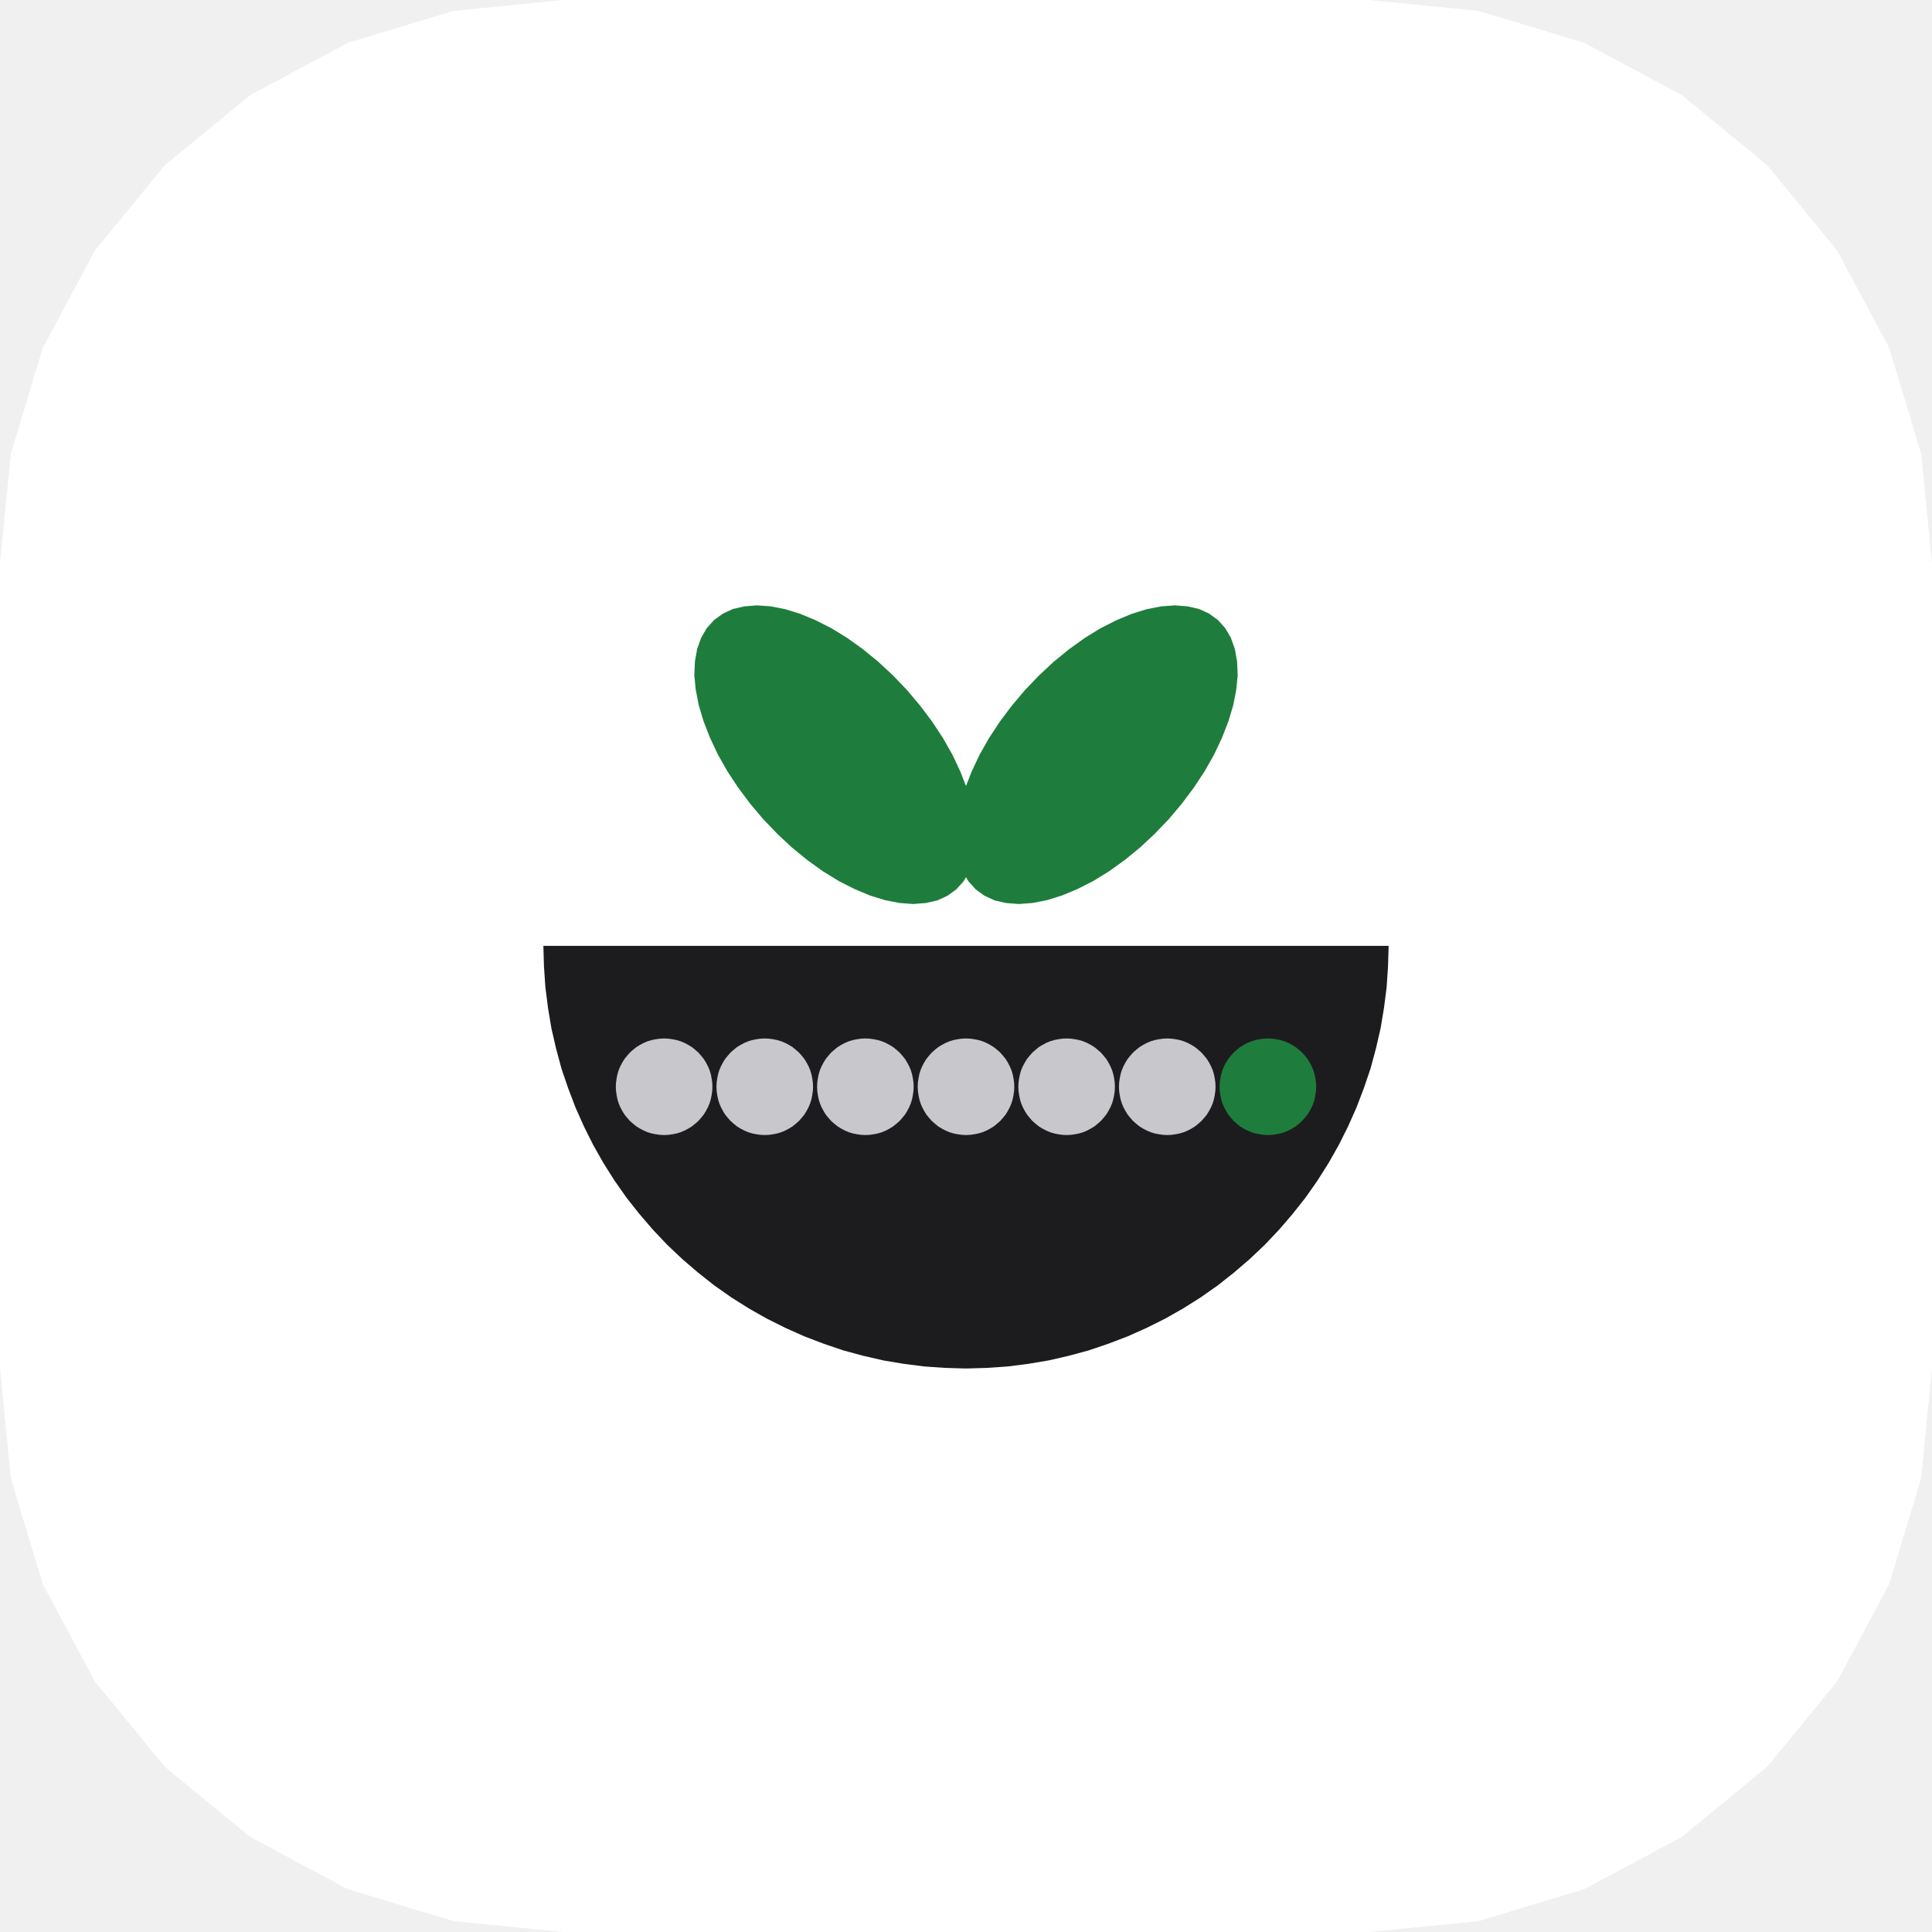
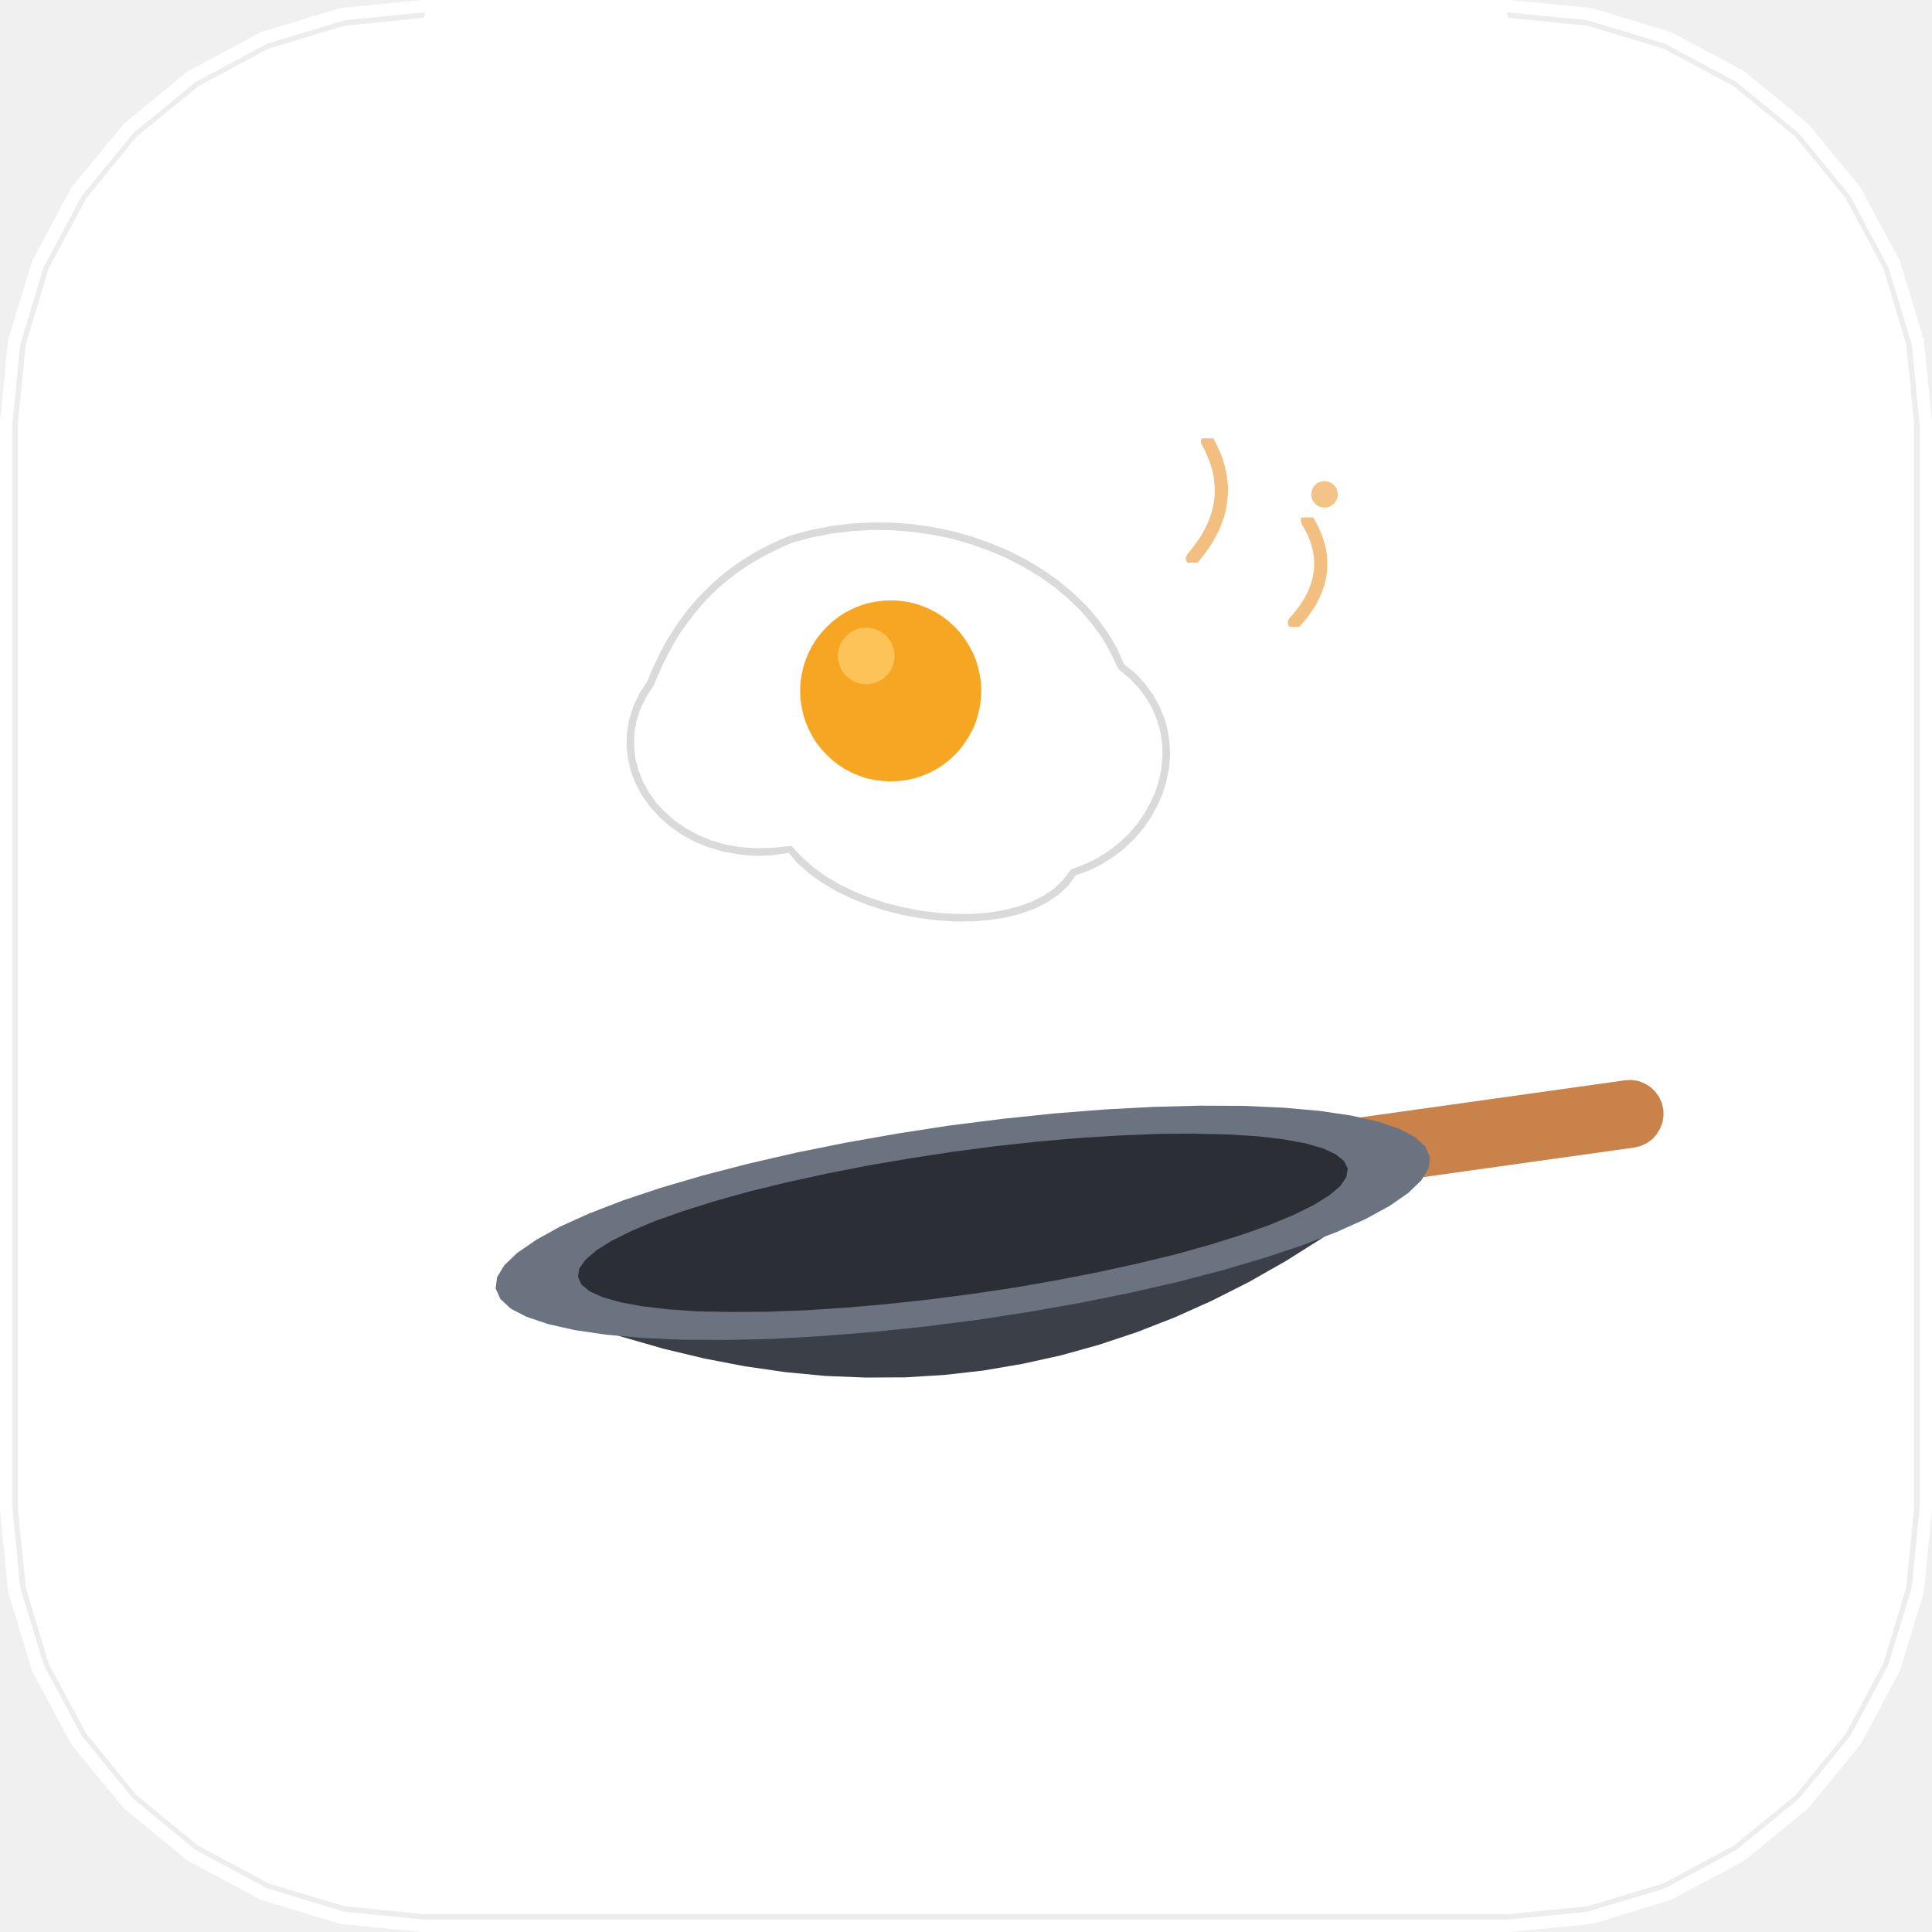
<svg xmlns="http://www.w3.org/2000/svg" viewBox="0 0 96 96" width="96" height="96" role="img" aria-label="每周鲜">
-   <polygon points="68,0 73.46,0.54 78.72,2.13 83.56,4.72 87.8,8.2 91.28,12.44 93.87,17.28 95.46,22.54 96,28 96,68 95.46,73.46 93.87,78.72 91.28,83.56 87.8,87.8 83.56,91.28 78.72,93.87 73.46,95.46 68,96 28,96 22.54,95.46 17.28,93.87 12.44,91.28 8.2,87.8 4.72,83.56 2.13,78.72 0.54,73.46 0,68 0,28 0.54,22.54 2.13,17.28 4.72,12.44 8.2,8.2 12.44,4.72 17.28,2.13 22.54,0.54 28,0" fill="#ffffff" />
-   <polygon points="47.52,44.19 47.08,44.51 46.58,44.74 46.01,44.87 45.38,44.92 44.7,44.87 43.98,44.73 43.24,44.5 42.47,44.18 41.68,43.78 40.9,43.3 40.12,42.74 39.36,42.12 38.63,41.44 37.93,40.71 37.28,39.94 36.68,39.14 36.14,38.32 35.67,37.49 35.28,36.66 34.96,35.84 34.72,35.04 34.57,34.27 34.5,33.55 34.53,32.87 34.64,32.25 34.84,31.69 35.12,31.21 35.48,30.81 35.92,30.49 36.42,30.26 36.99,30.13 37.62,30.08 38.3,30.13 39.02,30.27 39.76,30.5 40.53,30.82 41.32,31.22 42.1,31.7 42.88,32.26 43.64,32.88 44.37,33.56 45.07,34.29 45.72,35.06 46.32,35.86 46.86,36.68 47.33,37.51 47.72,38.34 48.04,39.16 48.28,39.96 48.43,40.73 48.5,41.45 48.47,42.13 48.36,42.75 48.16,43.31 47.88,43.79" fill="#1e7d3c" />
-   <polygon points="60.52,30.81 60.88,31.21 61.16,31.69 61.36,32.25 61.47,32.87 61.5,33.55 61.43,34.27 61.28,35.04 61.04,35.84 60.72,36.66 60.33,37.49 59.86,38.32 59.32,39.14 58.72,39.94 58.07,40.71 57.37,41.44 56.64,42.12 55.88,42.74 55.1,43.3 54.32,43.78 53.53,44.18 52.76,44.5 52.02,44.73 51.3,44.87 50.62,44.92 49.99,44.87 49.42,44.74 48.92,44.51 48.48,44.19 48.12,43.79 47.84,43.31 47.64,42.75 47.53,42.13 47.5,41.45 47.57,40.73 47.72,39.96 47.96,39.16 48.28,38.34 48.67,37.51 49.14,36.68 49.68,35.86 50.28,35.06 50.93,34.29 51.63,33.56 52.36,32.88 53.12,32.26 53.9,31.7 54.68,31.22 55.47,30.82 56.24,30.5 56.98,30.27 57.7,30.13 58.38,30.08 59.01,30.13 59.58,30.26 60.08,30.49" fill="#1e7d3c" />
-   <polygon points="69,47 68.97,48.03 68.9,49.06 68.77,50.08 68.6,51.1 68.37,52.1 68.1,53.1 67.77,54.07 67.4,55.04 66.98,55.98 66.52,56.9 66.01,57.8 65.46,58.67 64.87,59.51 64.23,60.32 63.56,61.1 62.85,61.85 62.1,62.56 61.32,63.23 60.51,63.87 59.67,64.46 58.8,65.01 57.9,65.52 56.98,65.98 56.04,66.4 55.07,66.77 54.1,67.1 53.1,67.37 52.1,67.6 51.08,67.77 50.06,67.9 49.03,67.97 48,68 46.97,67.97 45.94,67.9 44.92,67.77 43.9,67.6 42.9,67.37 41.9,67.1 40.93,66.77 39.96,66.4 39.02,65.98 38.1,65.52 37.2,65.01 36.33,64.46 35.49,63.87 34.68,63.23 33.9,62.56 33.15,61.85 32.44,61.1 31.77,60.32 31.13,59.51 30.54,58.67 29.99,57.8 29.48,56.9 29.02,55.98 28.6,55.04 28.23,54.07 27.9,53.1 27.63,52.1 27.4,51.1 27.23,50.08 27.1,49.06 27.03,48.03 27,47" fill="#1c1c1e" />
-   <polygon points="35.4,54 35.39,54.21 35.36,54.42 35.32,54.62 35.26,54.82 35.18,55.01 35.08,55.2 34.97,55.38 34.84,55.54 34.7,55.7 34.54,55.84 34.38,55.97 34.2,56.08 34.01,56.18 33.82,56.26 33.62,56.32 33.42,56.36 33.21,56.39 33,56.4 32.79,56.39 32.58,56.36 32.38,56.32 32.18,56.26 31.99,56.18 31.8,56.08 31.62,55.97 31.46,55.84 31.3,55.7 31.16,55.54 31.03,55.38 30.92,55.2 30.82,55.01 30.74,54.82 30.68,54.62 30.64,54.42 30.61,54.21 30.6,54 30.61,53.79 30.64,53.58 30.68,53.38 30.74,53.18 30.82,52.99 30.92,52.8 31.03,52.62 31.16,52.46 31.3,52.3 31.46,52.16 31.62,52.03 31.8,51.92 31.99,51.82 32.18,51.74 32.38,51.68 32.58,51.64 32.79,51.61 33,51.6 33.21,51.61 33.42,51.64 33.62,51.68 33.82,51.74 34.01,51.82 34.2,51.92 34.38,52.03 34.54,52.16 34.7,52.3 34.84,52.46 34.97,52.62 35.08,52.8 35.18,52.99 35.26,53.18 35.32,53.38 35.36,53.58 35.39,53.79" fill="#c7c7cc" />
-   <polygon points="40.4,54 40.39,54.21 40.36,54.42 40.32,54.62 40.26,54.82 40.18,55.01 40.08,55.2 39.97,55.38 39.84,55.54 39.7,55.7 39.54,55.84 39.38,55.97 39.2,56.08 39.01,56.18 38.82,56.26 38.62,56.32 38.42,56.36 38.21,56.39 38,56.4 37.79,56.39 37.58,56.36 37.38,56.32 37.18,56.26 36.99,56.18 36.8,56.08 36.62,55.97 36.46,55.84 36.3,55.7 36.16,55.54 36.03,55.38 35.92,55.2 35.82,55.01 35.74,54.82 35.68,54.62 35.64,54.42 35.61,54.21 35.6,54 35.61,53.79 35.64,53.58 35.68,53.38 35.74,53.18 35.82,52.99 35.92,52.8 36.03,52.62 36.16,52.46 36.3,52.3 36.46,52.16 36.62,52.03 36.8,51.92 36.99,51.82 37.18,51.74 37.38,51.68 37.58,51.64 37.79,51.61 38,51.6 38.21,51.61 38.42,51.64 38.62,51.68 38.82,51.74 39.01,51.82 39.2,51.92 39.38,52.03 39.54,52.16 39.7,52.3 39.84,52.46 39.97,52.62 40.08,52.8 40.18,52.99 40.26,53.18 40.32,53.38 40.36,53.58 40.39,53.79" fill="#c7c7cc" />
-   <polygon points="45.4,54 45.39,54.21 45.36,54.42 45.32,54.62 45.26,54.82 45.18,55.01 45.08,55.2 44.97,55.38 44.84,55.54 44.7,55.7 44.54,55.84 44.38,55.97 44.2,56.08 44.01,56.18 43.82,56.26 43.62,56.32 43.42,56.36 43.21,56.39 43,56.4 42.79,56.39 42.58,56.36 42.38,56.32 42.18,56.26 41.99,56.18 41.8,56.08 41.62,55.97 41.46,55.84 41.3,55.7 41.16,55.54 41.03,55.38 40.92,55.2 40.82,55.01 40.74,54.82 40.68,54.62 40.64,54.42 40.61,54.21 40.6,54 40.61,53.79 40.64,53.58 40.68,53.38 40.74,53.18 40.82,52.99 40.92,52.8 41.03,52.62 41.16,52.46 41.3,52.3 41.46,52.16 41.62,52.03 41.8,51.92 41.99,51.82 42.18,51.74 42.38,51.68 42.58,51.64 42.79,51.61 43,51.6 43.21,51.61 43.42,51.64 43.62,51.68 43.82,51.74 44.01,51.82 44.2,51.92 44.38,52.03 44.54,52.16 44.7,52.3 44.84,52.46 44.97,52.62 45.08,52.8 45.18,52.99 45.26,53.18 45.32,53.38 45.36,53.58 45.39,53.79" fill="#c7c7cc" />
-   <polygon points="50.4,54 50.39,54.21 50.36,54.42 50.32,54.62 50.26,54.82 50.18,55.01 50.08,55.2 49.97,55.38 49.84,55.54 49.7,55.7 49.54,55.84 49.38,55.97 49.2,56.08 49.01,56.18 48.82,56.26 48.62,56.32 48.42,56.36 48.21,56.39 48,56.4 47.79,56.39 47.58,56.36 47.38,56.32 47.18,56.26 46.99,56.18 46.8,56.08 46.62,55.97 46.46,55.84 46.3,55.7 46.16,55.54 46.03,55.38 45.92,55.2 45.82,55.01 45.74,54.82 45.68,54.62 45.64,54.42 45.61,54.21 45.6,54 45.61,53.79 45.64,53.58 45.68,53.38 45.74,53.18 45.82,52.99 45.92,52.8 46.03,52.62 46.16,52.46 46.3,52.3 46.46,52.16 46.62,52.03 46.8,51.92 46.99,51.82 47.18,51.74 47.38,51.68 47.58,51.64 47.79,51.61 48,51.6 48.21,51.61 48.42,51.64 48.62,51.68 48.82,51.74 49.01,51.82 49.2,51.92 49.38,52.03 49.54,52.16 49.7,52.3 49.84,52.46 49.97,52.62 50.08,52.8 50.18,52.99 50.26,53.18 50.32,53.38 50.36,53.58 50.39,53.79" fill="#c7c7cc" />
-   <polygon points="55.4,54 55.39,54.21 55.36,54.42 55.32,54.62 55.26,54.82 55.18,55.01 55.08,55.2 54.97,55.38 54.84,55.54 54.7,55.7 54.54,55.84 54.38,55.97 54.2,56.08 54.01,56.18 53.82,56.26 53.62,56.32 53.42,56.36 53.21,56.39 53,56.4 52.79,56.39 52.58,56.36 52.38,56.32 52.18,56.26 51.99,56.18 51.8,56.08 51.62,55.97 51.46,55.84 51.3,55.7 51.16,55.54 51.03,55.38 50.92,55.2 50.82,55.01 50.74,54.82 50.68,54.62 50.64,54.42 50.61,54.21 50.6,54 50.61,53.79 50.64,53.58 50.68,53.38 50.74,53.18 50.82,52.99 50.92,52.8 51.03,52.62 51.16,52.46 51.3,52.3 51.46,52.16 51.62,52.03 51.8,51.92 51.99,51.82 52.18,51.74 52.38,51.68 52.58,51.64 52.79,51.61 53,51.6 53.21,51.61 53.42,51.64 53.62,51.68 53.82,51.74 54.01,51.82 54.2,51.92 54.38,52.03 54.54,52.16 54.7,52.3 54.84,52.46 54.97,52.62 55.08,52.8 55.18,52.99 55.26,53.18 55.32,53.38 55.36,53.58 55.39,53.79" fill="#c7c7cc" />
-   <polygon points="60.4,54 60.39,54.21 60.36,54.42 60.32,54.62 60.26,54.82 60.18,55.01 60.08,55.2 59.97,55.38 59.84,55.54 59.7,55.7 59.54,55.84 59.38,55.97 59.2,56.08 59.01,56.18 58.82,56.26 58.62,56.32 58.42,56.36 58.21,56.39 58,56.4 57.79,56.39 57.58,56.36 57.38,56.32 57.18,56.26 56.99,56.18 56.8,56.08 56.62,55.97 56.46,55.84 56.3,55.7 56.16,55.54 56.03,55.38 55.92,55.2 55.82,55.01 55.74,54.82 55.68,54.62 55.64,54.42 55.61,54.21 55.6,54 55.61,53.79 55.64,53.58 55.68,53.38 55.74,53.18 55.82,52.99 55.92,52.8 56.03,52.62 56.16,52.46 56.3,52.3 56.46,52.16 56.62,52.03 56.8,51.92 56.99,51.82 57.18,51.74 57.38,51.68 57.58,51.64 57.79,51.61 58,51.6 58.21,51.61 58.42,51.64 58.62,51.68 58.82,51.74 59.01,51.82 59.2,51.92 59.38,52.03 59.54,52.16 59.7,52.3 59.84,52.46 59.97,52.62 60.08,52.8 60.18,52.99 60.26,53.18 60.32,53.38 60.36,53.58 60.39,53.79" fill="#c7c7cc" />
-   <polygon points="65.4,54 65.39,54.21 65.36,54.42 65.32,54.62 65.26,54.82 65.18,55.01 65.08,55.2 64.97,55.38 64.84,55.54 64.7,55.7 64.54,55.84 64.38,55.97 64.2,56.08 64.01,56.18 63.82,56.26 63.62,56.32 63.42,56.36 63.21,56.39 63,56.4 62.79,56.39 62.58,56.36 62.38,56.32 62.18,56.26 61.99,56.18 61.8,56.08 61.62,55.97 61.46,55.84 61.3,55.7 61.16,55.54 61.03,55.38 60.92,55.2 60.82,55.01 60.74,54.82 60.68,54.62 60.64,54.42 60.61,54.21 60.6,54 60.61,53.79 60.64,53.58 60.68,53.38 60.74,53.18 60.82,52.99 60.92,52.8 61.03,52.62 61.16,52.46 61.3,52.3 61.46,52.16 61.62,52.03 61.8,51.92 61.99,51.82 62.18,51.74 62.38,51.68 62.58,51.64 62.79,51.61 63,51.6 63.21,51.61 63.42,51.64 63.62,51.68 63.82,51.74 64.01,51.82 64.2,51.92 64.38,52.03 64.54,52.16 64.7,52.3 64.84,52.46 64.97,52.62 65.08,52.8 65.18,52.99 65.26,53.18 65.32,53.38 65.36,53.58 65.39,53.79" fill="#1e7d3c" />
+   <polygon points="75,0 79.1,0.4 83.04,1.6 86.67,3.54 89.85,6.15 92.46,9.33 94.4,12.96 95.6,16.9 96,21 96,75 95.6,79.1 94.4,83.04 92.46,86.67 89.85,89.85 86.67,92.46 83.04,94.4 79.1,95.6 75,96 21,96 16.9,95.6 12.96,94.4 9.33,92.46 6.15,89.85 3.54,86.67 1.6,83.04 0.4,79.1 0,75 0,21 0.4,16.9 1.6,12.96 3.54,9.33 6.15,6.15 9.33,3.54 12.96,1.6 16.9,0.4 21,0" fill="#ffffff" />
+   <polygon points="74.86,0.61 78.86,1 82.72,2.17 86.27,4.07 89.38,6.62 91.93,9.73 93.83,13.28 95,17.14 95.39,21.14 95.39,74.86 95,78.86 93.83,82.72 91.93,86.27 89.38,89.38 86.27,91.93 82.72,93.83 78.86,95 74.86,95.39 21.14,95.39 17.14,95 13.28,93.83 9.73,91.93 6.62,89.38 4.07,86.27 2.17,82.72 1,78.86 0.61,74.86 0.61,21.14 1,17.14 2.17,13.28 4.07,9.73 6.62,6.62 9.73,4.07 13.28,2.17 17.14,1 21.14,0.61 21.05,0.89 17.11,1.28 13.33,2.42 9.85,4.29 6.79,6.79 4.29,9.85 2.42,13.33 1.28,17.11 0.89,21.05 0.89,74.95 1.28,78.89 2.42,82.67 4.29,86.15 6.79,89.21 9.85,91.71 13.33,93.58 17.11,94.72 21.05,95.11 74.95,95.11 78.89,94.72 82.67,93.58 86.15,91.71 89.21,89.21 91.71,86.15 93.58,82.67 94.72,78.89 95.11,74.95 95.11,21.05 94.72,17.11 93.58,13.33 91.71,9.85 89.21,6.79 86.15,4.29 82.67,2.42 78.89,1.28 74.95,0.89" fill="#ededed" />
+   <polygon points="80.74,53.68 81.07,53.66 81.4,53.71 81.71,53.83 81.99,54 82.23,54.22 82.43,54.49 82.57,54.79 82.65,55.11 82.65,55.11 82.66,55.44 82.61,55.77 82.49,56.08 82.32,56.36 82.1,56.61 81.83,56.8 81.53,56.94 81.21,57.02 64.87,59.31 64.54,59.33 64.21,59.28 63.9,59.16 63.62,58.99 63.38,58.77 63.18,58.5 63.04,58.2 62.96,57.88 62.96,57.88 62.95,57.55 63,57.22 63.12,56.91 63.29,56.63 63.51,56.38 63.78,56.19 64.08,56.05 64.4,55.97" fill="#c9824a" />
+   <polygon points="24.63,64.02 26.73,64.92 28.82,65.72 30.89,66.42 32.94,67.01 34.98,67.5 37.01,67.89 39.02,68.18 41.02,68.37 43.01,68.45 44.98,68.44 46.93,68.32 48.87,68.1 50.8,67.77 52.71,67.35 54.61,66.82 56.5,66.19 58.37,65.46 60.22,64.63 62.06,63.7 63.89,62.66 65.7,61.52 67.5,60.28 69.28,58.94 71.05,57.5" fill="#3b4048" />
+   <polygon points="71.05,57.5 70.98,58.06 70.62,58.66 69.97,59.28 69.05,59.92 67.86,60.57 66.41,61.22 64.73,61.87 62.84,62.5 60.77,63.11 58.52,63.7 56.15,64.24 53.67,64.74 51.12,65.19 48.52,65.59 45.92,65.92 43.34,66.19 40.82,66.39 38.38,66.53 36.07,66.58 33.9,66.57 31.91,66.48 30.12,66.32 28.55,66.09 27.23,65.79 26.16,65.43 25.37,65.02 24.86,64.54 24.63,64.02 24.7,63.46 25.06,62.87 25.71,62.25 26.64,61.61 27.83,60.95 29.27,60.3 30.95,59.65 32.84,59.02 34.92,58.41 37.16,57.83 39.54,57.28 42.02,56.78 44.57,56.33 47.16,55.93 49.77,55.6 52.35,55.33 54.87,55.13 57.3,55 59.62,54.94 61.78,54.95 63.78,55.04 65.57,55.2 67.13,55.43 68.46,55.73 69.53,56.09 70.32,56.51 70.83,56.98" fill="#6b7280" />
+   <polygon points="66.97,58.07 66.9,58.49 66.6,58.93 66.06,59.39 65.29,59.87 64.3,60.36 63.1,60.86 61.72,61.35 60.16,61.84 58.44,62.32 56.59,62.77 54.63,63.2 52.58,63.6 50.48,63.97 48.34,64.29 46.19,64.57 44.07,64.8 41.99,64.98 39.99,65.11 38.09,65.18 36.31,65.19 34.67,65.16 33.2,65.06 31.91,64.91 30.83,64.71 29.96,64.46 29.31,64.17 28.89,63.83 28.72,63.45 28.78,63.04 29.09,62.6 29.63,62.13 30.4,61.65 31.39,61.16 32.58,60.66 33.97,60.17 35.53,59.68 37.25,59.2 39.1,58.75 41.06,58.32 43.1,57.92 45.21,57.56 47.35,57.23 49.49,56.95 51.62,56.72 53.69,56.54 55.69,56.42 57.6,56.34 59.38,56.33 61.02,56.37 62.49,56.46 63.77,56.61 64.86,56.81 65.73,57.06 66.38,57.36 66.79,57.7" fill="#2b2f35" />
+   <polygon points="59.5,27.96 59.77,27.64 60.01,27.31 60.23,26.98 60.42,26.64 60.59,26.31 60.72,25.97 60.84,25.63 60.92,25.28 60.98,24.93 61.01,24.58 61.02,24.23 60.99,23.88 60.94,23.53 60.86,23.18 60.76,22.83 60.63,22.48 60.47,22.13 60.29,21.78 59.71,21.78 59.67,21.91 59.69,22.04 59.75,22.15 59.85,22.23 59.97,22.26 60.1,22.25 60.21,22.19 60.29,22.09 59.71,22.09 59.88,22.41 60.02,22.73 60.14,23.04 60.23,23.34 60.3,23.65 60.34,23.95 60.36,24.25 60.36,24.55 60.33,24.85 60.28,25.15 60.21,25.44 60.11,25.74 59.99,26.04 59.84,26.34 59.67,26.64 59.47,26.93 59.25,27.23 59,27.54 59.5,27.54 59.4,27.46 59.28,27.42 59.15,27.44 59.04,27.5 58.96,27.6 58.92,27.72 58.94,27.85 59,27.96" fill="#f2b872" opacity="0.9" />
+   <polygon points="64.56,31.15 64.8,30.88 65.03,30.59 65.23,30.3 65.41,30.01 65.56,29.71 65.69,29.41 65.8,29.11 65.87,28.8 65.93,28.5 65.95,28.19 65.95,27.88 65.93,27.56 65.88,27.25 65.8,26.94 65.7,26.63 65.57,26.32 65.42,26.01 65.25,25.71 64.68,25.71 64.64,25.83 64.65,25.96 64.71,26.08 64.81,26.16 64.93,26.2 65.06,26.19 65.17,26.13 65.25,26.04 64.68,26.04 64.84,26.32 64.98,26.59 65.09,26.86 65.17,27.12 65.24,27.38 65.28,27.64 65.3,27.9 65.3,28.16 65.28,28.41 65.23,28.66 65.17,28.92 65.08,29.17 64.97,29.43 64.84,29.68 64.68,29.94 64.5,30.2 64.3,30.46 64.07,30.72 64.56,30.72 64.46,30.64 64.33,30.61 64.21,30.63 64.1,30.69 64.02,30.79 63.99,30.92 64,31.04 64.07,31.15" fill="#f2b872" opacity="0.9" />
+   <polygon points="66.47,24.56 66.47,24.62 66.46,24.68 66.45,24.73 66.43,24.79 66.41,24.84 66.38,24.89 66.35,24.94 66.32,24.98 66.28,25.03 66.23,25.07 66.19,25.1 66.14,25.13 66.09,25.16 66.04,25.18 65.98,25.2 65.93,25.21 65.87,25.22 65.81,25.22 65.76,25.22 65.7,25.21 65.64,25.2 65.59,25.18 65.54,25.16 65.48,25.13 65.44,25.1 65.39,25.07 65.35,25.03 65.31,24.98 65.27,24.94 65.24,24.89 65.22,24.84 65.2,24.79 65.18,24.73 65.17,24.68 65.16,24.62 65.16,24.56 65.16,24.51 65.17,24.45 65.18,24.39 65.2,24.34 65.22,24.29 65.24,24.23 65.27,24.19 65.31,24.14 65.35,24.1 65.39,24.06 65.44,24.02 65.48,23.99 65.54,23.97 65.59,23.95 65.64,23.93 65.7,23.92 65.76,23.91 65.81,23.91 65.87,23.91 65.93,23.92 65.98,23.93 66.04,23.95 66.09,23.97 66.14,23.99 66.19,24.02 66.23,24.06 66.28,24.1 66.32,24.14 66.35,24.19 66.38,24.23 66.41,24.29 66.43,24.34 66.45,24.39 66.46,24.45 66.47,24.51" fill="#f2b872" opacity="0.85" />
+   <polygon points="39.3,26.79 40.31,26.52 41.32,26.32 42.34,26.2 43.36,26.15 44.37,26.16 45.38,26.24 46.37,26.39 47.34,26.59 48.29,26.86 49.21,27.18 50.09,27.56 50.94,27.99 51.74,28.48 52.49,29.01 53.19,29.59 53.83,30.21 54.41,30.88 54.91,31.59 55.35,32.33 55.71,33.11 56.27,33.58 56.75,34.09 57.14,34.62 57.46,35.19 57.69,35.77 57.85,36.37 57.94,36.98 57.95,37.59 57.89,38.2 57.77,38.81 57.58,39.4 57.33,39.98 57.02,40.53 56.65,41.06 56.22,41.56 55.74,42.01 55.21,42.43 54.63,42.79 54,43.1 53.33,43.35 52.95,43.86 52.49,44.3 51.94,44.68 51.32,44.98 50.63,45.23 49.89,45.41 49.11,45.53 48.29,45.59 47.45,45.6 46.59,45.55 45.72,45.44 44.86,45.27 44.01,45.06 43.19,44.79 42.39,44.48 41.64,44.11 40.94,43.7 40.31,43.25 39.74,42.75 39.25,42.2 38.38,42.32 37.54,42.34 36.74,42.28 35.98,42.14 35.26,41.93 34.59,41.65 33.97,41.31 33.4,40.92 32.9,40.47 32.46,39.98 32.08,39.46 31.77,38.9 31.54,38.31 31.39,37.71 31.32,37.08 31.33,36.45 31.44,35.82 31.64,35.18 31.93,34.55 32.33,33.94 32.55,33.42 32.78,32.91 33.02,32.42 33.28,31.96 33.55,31.51 33.83,31.08 34.13,30.66 34.44,30.27 34.77,29.89 35.11,29.53 35.46,29.18 35.83,28.85 36.22,28.54 36.61,28.25 37.03,27.97 37.45,27.7 37.89,27.45 38.35,27.22 38.82,27 39.3,26.79" fill="#ffffff" />
+   <polygon points="39.35,26.97 40.35,26.7 41.35,26.51 42.36,26.39 43.36,26.33 44.37,26.35 45.36,26.43 46.34,26.57 47.3,26.77 48.23,27.04 49.14,27.36 50.01,27.73 50.84,28.16 51.63,28.63 52.38,29.16 53.06,29.73 53.69,30.34 54.26,31 54.76,31.69 55.18,32.42 55.56,33.23 56.14,33.72 56.6,34.21 56.98,34.73 57.29,35.27 57.51,35.83 57.67,36.41 57.75,36.99 57.76,37.58 57.71,38.17 57.59,38.76 57.41,39.34 57.16,39.89 56.86,40.43 56.5,40.95 56.09,41.43 55.62,41.87 55.11,42.27 54.54,42.63 53.93,42.93 53.22,43.2 52.81,43.74 52.37,44.16 51.85,44.51 51.25,44.81 50.58,45.05 49.86,45.23 49.09,45.35 48.28,45.41 47.45,45.41 46.61,45.36 45.75,45.25 44.9,45.09 44.06,44.88 43.25,44.62 42.47,44.31 41.73,43.95 41.05,43.55 40.42,43.1 39.87,42.61 39.32,42.03 38.37,42.13 37.55,42.15 36.77,42.09 36.02,41.96 35.32,41.75 34.67,41.48 34.07,41.15 33.52,40.77 33.03,40.34 32.6,39.87 32.24,39.36 31.94,38.82 31.72,38.26 31.57,37.67 31.51,37.08 31.52,36.47 31.62,35.86 31.81,35.25 32.1,34.65 32.5,34.03 32.72,33.49 32.95,32.99 33.19,32.51 33.44,32.05 33.7,31.61 33.99,31.18 34.28,30.78 34.59,30.39 34.91,30.01 35.24,29.66 35.59,29.32 35.95,29 36.33,28.69 36.72,28.4 37.13,28.12 37.55,27.86 37.98,27.62 38.43,27.39 38.9,27.17 39.38,26.96 39.23,26.62 38.74,26.83 38.27,27.05 37.8,27.29 37.36,27.54 36.92,27.81 36.51,28.09 36.1,28.4 35.71,28.71 35.34,29.05 34.98,29.4 34.63,29.76 34.3,30.15 33.98,30.55 33.68,30.97 33.39,31.41 33.11,31.86 32.85,32.34 32.61,32.83 32.37,33.34 32.17,33.85 31.77,34.46 31.46,35.11 31.26,35.77 31.15,36.44 31.13,37.09 31.21,37.74 31.36,38.37 31.6,38.98 31.92,39.56 32.31,40.1 32.77,40.6 33.29,41.06 33.87,41.47 34.51,41.82 35.2,42.1 35.94,42.32 36.72,42.46 37.54,42.53 38.4,42.5 39.19,42.38 39.61,42.88 40.19,43.39 40.84,43.86 41.55,44.28 42.32,44.65 43.12,44.97 43.96,45.24 44.82,45.46 45.69,45.62 46.57,45.73 47.44,45.79 48.3,45.78 49.13,45.72 49.93,45.6 50.69,45.41 51.39,45.16 52.03,44.84 52.61,44.45 53.1,43.99 53.44,43.5 54.08,43.27 54.72,42.96 55.32,42.58 55.87,42.16 56.36,41.69 56.8,41.18 57.18,40.63 57.5,40.06 57.76,39.47 57.95,38.85 58.08,38.23 58.14,37.6 58.12,36.96 58.03,36.33 57.87,35.71 57.62,35.11 57.3,34.52 56.89,33.97 56.4,33.44 55.85,33 55.52,32.24 55.07,31.48 54.55,30.76 53.97,30.08 53.31,29.45 52.6,28.86 51.84,28.32 51.03,27.83 50.17,27.39 49.28,27.01 48.35,26.68 47.39,26.41 46.4,26.2 45.4,26.05 44.38,25.97 43.36,25.96 42.32,26.01 41.29,26.14 40.27,26.34 39.25,26.61" fill="#dadada" />
+   <polygon points="48.69,35.11 48.6,35.49 48.49,35.87 48.34,36.23 48.15,36.58 47.94,36.91 47.71,37.22 47.44,37.51 47.15,37.78 46.84,38.02 46.51,38.23 46.16,38.41 45.8,38.56 45.42,38.68 45.04,38.76 44.65,38.81 44.26,38.83 43.87,38.81 43.48,38.76 43.09,38.68 42.72,38.56 42.36,38.41 42.01,38.23 41.68,38.02 41.37,37.78 41.08,37.51 40.81,37.22 40.57,36.91 40.36,36.58 40.18,36.23 40.03,35.87 39.91,35.49 39.83,35.11 39.77,34.72 39.76,34.33 39.77,33.94 39.83,33.55 39.91,33.16 40.03,32.79 40.18,32.43 40.36,32.08 40.57,31.75 40.81,31.44 41.08,31.15 41.37,30.88 41.68,30.64 42.01,30.43 42.36,30.25 42.72,30.1 43.09,29.98 43.48,29.9 43.87,29.85 44.26,29.83 44.65,29.85 45.04,29.9 45.42,29.98 45.8,30.1 46.16,30.25 46.51,30.43 46.84,30.64 47.15,30.88 47.44,31.15 47.71,31.44 47.94,31.75 48.15,32.08 48.34,32.43 48.49,32.79 48.6,33.16 48.69,33.55 48.74,33.94 48.76,34.33 48.74,34.72" fill="#f6a623" />
+   <polygon points="44.43,32.84 44.4,32.96 44.36,33.07 44.32,33.19 44.26,33.3 44.19,33.4 44.12,33.5 44.04,33.59 43.95,33.67 43.85,33.74 43.74,33.81 43.64,33.87 43.52,33.91 43.41,33.95 43.29,33.98 43.16,33.99 43.04,34 42.92,33.99 42.8,33.98 42.68,33.95 42.56,33.91 42.45,33.87 42.34,33.81 42.23,33.74 42.14,33.67 42.05,33.59 41.96,33.5 41.89,33.4 41.82,33.3 41.77,33.19 41.72,33.07 41.68,32.96 41.66,32.84 41.64,32.71 41.63,32.59 41.64,32.47 41.66,32.35 41.68,32.23 41.72,32.11 41.77,32 41.82,31.89 41.89,31.79 41.96,31.69 42.05,31.6 42.14,31.51 42.23,31.44 42.34,31.37 42.45,31.32 42.56,31.27 42.68,31.23 42.8,31.21 42.92,31.19 43.04,31.19 43.16,31.19 43.29,31.21 43.41,31.23 43.52,31.27 43.64,31.32 43.74,31.37 43.85,31.44 43.95,31.51 44.04,31.6 44.12,31.69 44.19,31.79 44.26,31.89 44.32,32 44.36,32.11 44.4,32.23 44.43,32.35 44.44,32.47 44.45,32.59 44.44,32.71" fill="#ffc861" opacity="0.85" />
</svg>
